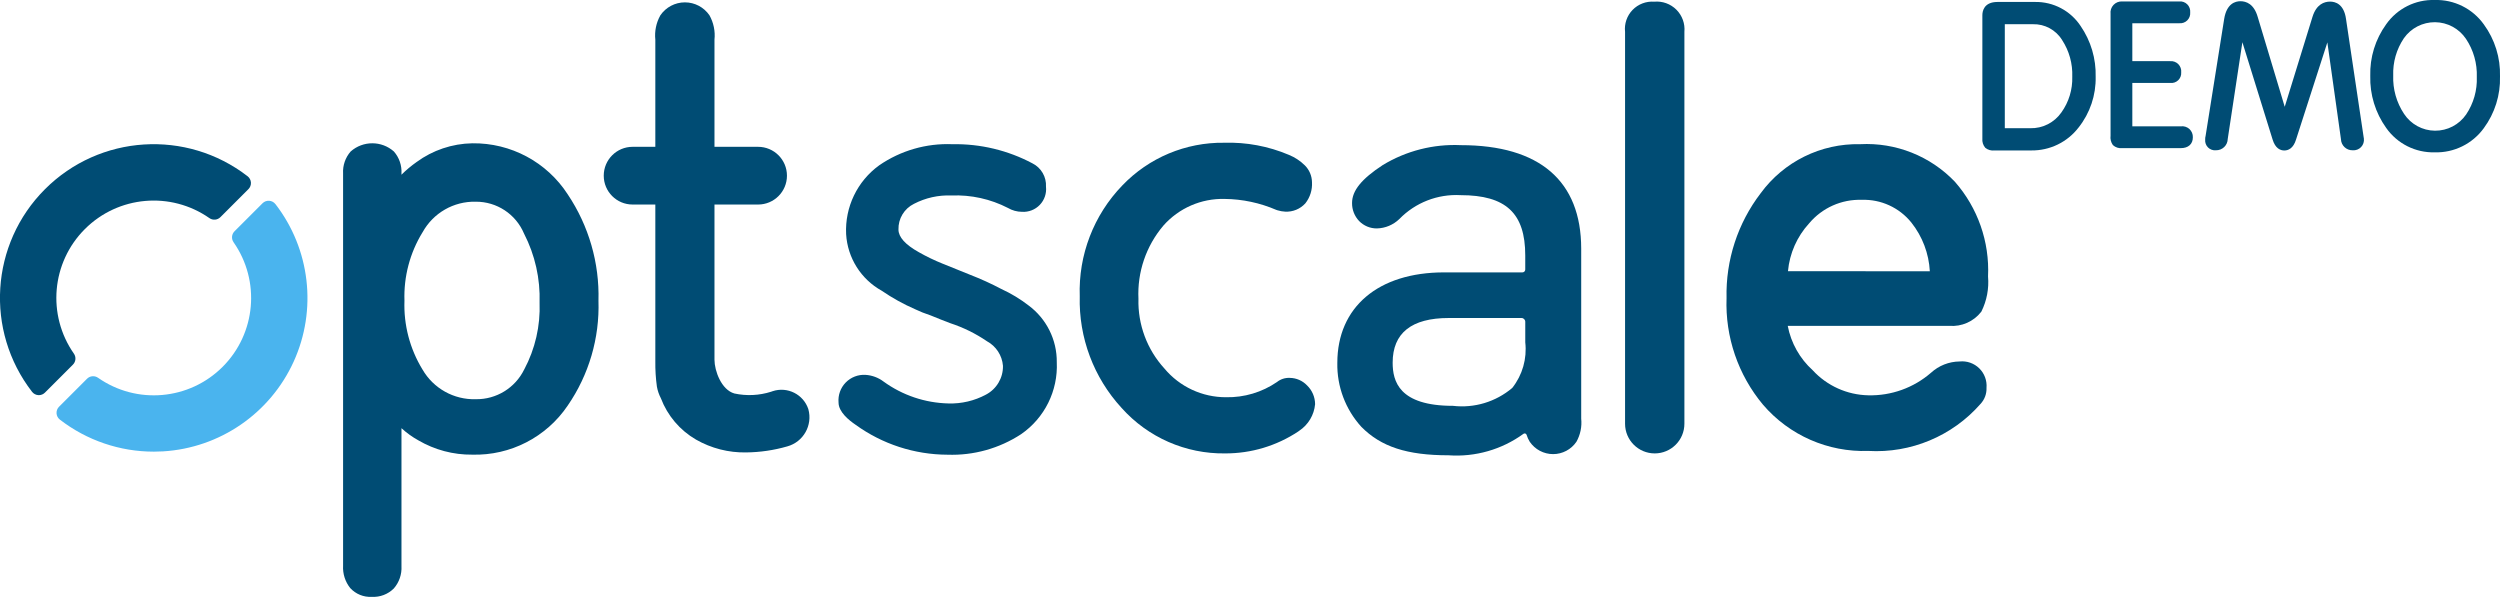
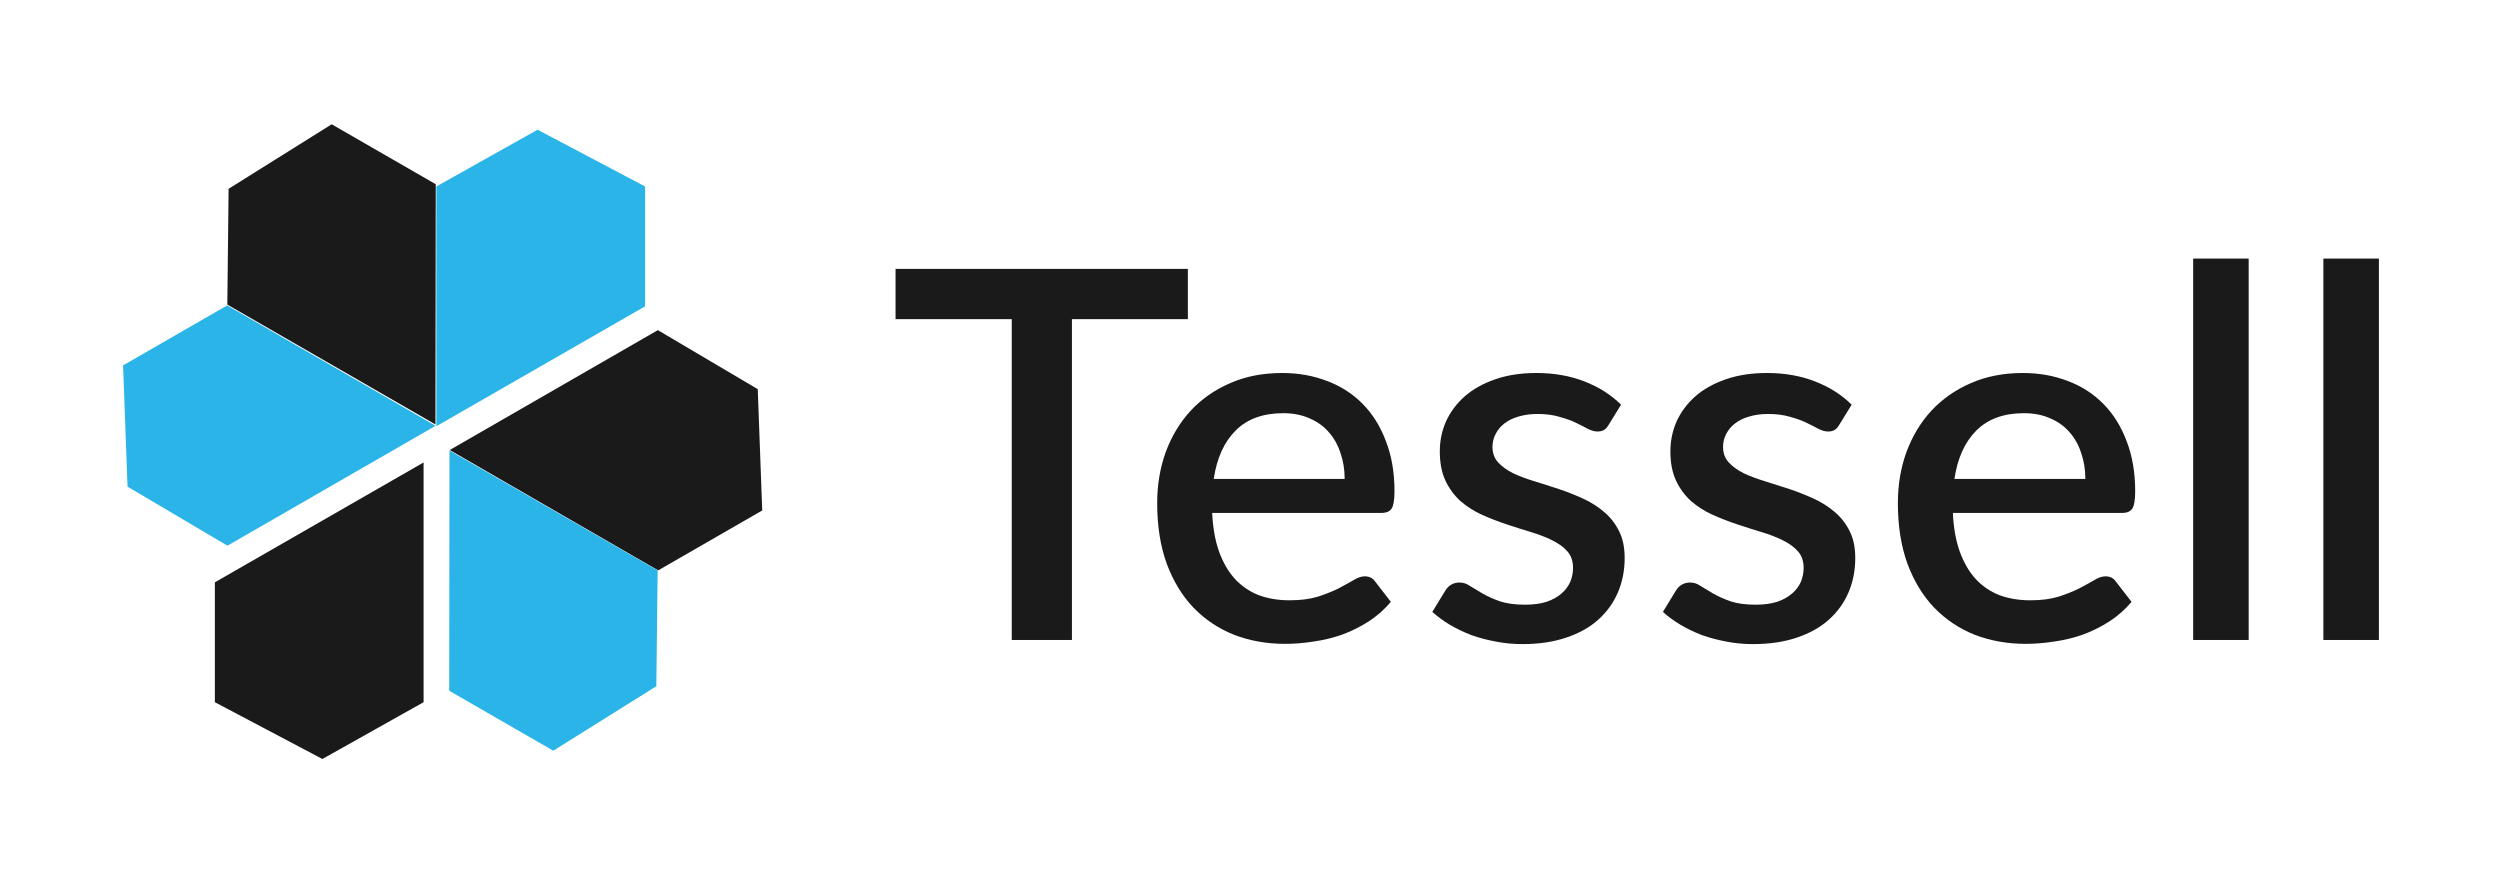
- <svg xmlns="http://www.w3.org/2000/svg" viewBox="0 0 129 30.798">
-   <defs>
-     <style>.a{fill:#004c74;}.b{fill:#4ab4ee;}</style>
-   </defs>
-   <path class="a" d="M53.071,15.759a7.21,7.21,0,0,0-1.402-.847,15.181,15.181,0,0,0-1.604-.731l-1.428-.577a10.056,10.056,0,0,1-1.224-.59c-.698-.389-1.052-.782-1.052-1.168a1.433,1.433,0,0,1,.801-1.329A3.85,3.85,0,0,1,49.096,10.087a5.853,5.853,0,0,1,2.911.642,1.454,1.454,0,0,0,.726.201A1.172,1.172,0,0,0,53.973,9.634a1.268,1.268,0,0,0-.694-1.202,8.455,8.455,0,0,0-4.132-.991,6.211,6.211,0,0,0-3.781,1.09,4.136,4.136,0,0,0-1.706,3.55,3.58,3.58,0,0,0,1.839,2.922,10.384,10.384,0,0,0,1.722.954l.379.166.422.153c.344.142.68.275,1.011.4a7.516,7.516,0,0,1,1.895.933,1.588,1.588,0,0,1,.825,1.266,1.641,1.641,0,0,1-.879,1.488,3.844,3.844,0,0,1-1.932.455,5.934,5.934,0,0,1-3.351-1.13,1.72,1.72,0,0,0-.927-.345,1.318,1.318,0,0,0-1.395,1.428c0,.488.542.918.877,1.145a8.13,8.13,0,0,0,4.744,1.547,6.516,6.516,0,0,0,3.802-1.061,4.272,4.272,0,0,0,1.838-3.711A3.601,3.601,0,0,0,53.071,15.759Z" />
-   <path class="a" d="M75.381,7.49a7.126,7.126,0,0,0-4.032,1.028c-1.095.717-1.583,1.32-1.583,1.956a1.328,1.328,0,0,0,.363.93,1.263,1.263,0,0,0,.92.383,1.725,1.725,0,0,0,1.156-.484,4.094,4.094,0,0,1,3.16-1.233c2.34,0,3.338.93,3.338,3.11v.73a.145.145,0,0,1-.145.145H74.514c-3.397,0-5.508,1.791-5.508,4.672A4.764,4.764,0,0,0,70.244,22.023c1.014,1.03,2.359,1.47,4.499,1.47a5.872,5.872,0,0,0,3.868-1.108.103.103,0,0,1,.161.053,1.518,1.518,0,0,0,.165.36,1.457,1.457,0,0,0,2.405 0,2.009,2.009,0,0,0,.248-1.196V12.831C81.589,9.337,79.442,7.49,75.381,7.49Zm3.128,8.919a.195.195,0,0,1,.195.195h0v1.06a3.21,3.21,0,0,1-.672,2.354,4.015,4.015,0,0,1-3.061.923c-2.788,0-3.11-1.272-3.11-2.228,0-1.529.974-2.304,2.897-2.304Z" />
-   <path class="a" d="M12.948,9.418a.443.443,0,0,0-.171-.322A7.929,7.929,0,0,0,1.654,20.218a.443.443,0,0,0,.322.171l.028.001A.443.443,0,0,0,2.318,20.26l1.445-1.445a.443.443,0,0,0,.05-.567,5.022,5.022,0,0,1,6.993-6.993.443.443,0,0,0,.567-.05l1.445-1.445A.443.443,0,0,0,12.948,9.418Z" />
-   <path class="b" d="M14.21,10.53a.443.443,0,0,0-.663-.042l-1.445,1.445a.443.443,0,0,0-.05.567A5.022,5.022,0,0,1,5.058,19.493a.443.443,0,0,0-.567.05L3.046,20.988a.443.443,0,0,0,.042.663,7.93,7.93,0,0,0,4.853,1.654q.235,0,.471-.014a7.929,7.929,0,0,0,5.798-12.763Z" />
-   <path class="a" d="M29.298,10.034l-0-0A5.77,5.77,0,0,0,24.368,7.394a5.007,5.007,0,0,0-2.874.968l-.005.004a5.979,5.979,0,0,0-.773.649V8.952a1.588,1.588,0,0,0-.39-1.134,1.681,1.681,0,0,0-2.233,0,1.588,1.588,0,0,0-.39,1.134V29.189a1.7,1.7,0,0,0,.369,1.156,1.408,1.408,0,0,0,1.112.453,1.497,1.497,0,0,0,1.135-.431,1.614,1.614,0,0,0,.397-1.153V22.095a4.581,4.581,0,0,0,.871.627,5.405,5.405,0,0,0,2.781.738A5.752,5.752,0,0,0,29.294,20.927a9.019,9.019,0,0,0,1.587-5.411A9.374,9.374,0,0,0,29.298,10.034Zm-2.25,9.032A2.735,2.735,0,0,1,24.547,20.599a3.07,3.07,0,0,1-2.745-1.53l-.003-.005a6.368,6.368,0,0,1-.929-3.548,6.324,6.324,0,0,1,.929-3.523l.007-.01A3.05,3.05,0,0,1,24.547,10.408a2.684,2.684,0,0,1,2.491,1.641l.006.012A7.266,7.266,0,0,1,27.842,15.618a6.771,6.771,0,0,1-.791,3.444Z" />
-   <path class="a" d="M67.445,19.888l-.002-.002a1.248,1.248,0,0,0-.89-.387.985.985,0,0,0-.665.216,4.491,4.491,0,0,1-2.618.782,4.127,4.127,0,0,1-3.188-1.484,5.122,5.122,0,0,1-1.338-3.593,5.444,5.444,0,0,1,1.285-3.777,4.075,4.075,0,0,1,3.161-1.378,6.9,6.9,0,0,1,2.663.564.515.515,0,0,0,.073.024,1.597,1.597,0,0,0,.39.068,1.312,1.312,0,0,0,1.04-.428,1.611,1.611,0,0,0,.343-1.088,1.254,1.254,0,0,0-.364-.867A2.525,2.525,0,0,0,66.504,7.99a7.923,7.923,0,0,0-3.339-.624A7.139,7.139,0,0,0,57.913,9.568a7.831,7.831,0,0,0-2.198,5.721,8.186,8.186,0,0,0,2.161,5.762,7.03,7.03,0,0,0,5.342,2.345,6.778,6.778,0,0,0,3.777-1.135.519.519,0,0,0,.047-.035,1.846,1.846,0,0,0,.817-1.37A1.355,1.355,0,0,0,67.445,19.888Z" />
-   <path class="a" d="M85.357.087a1.408,1.408,0,0,0-1.504,1.558V21.865a1.531,1.531,0,0,0,3.062,0V1.646A1.432,1.432,0,0,0,85.357.087Z" />
-   <path class="a" d="M101.117,18.652a2.22,2.22,0,0,0-1.478.583A4.761,4.761,0,0,1,96.404,20.398,4.009,4.009,0,0,1,93.536,19.106a4.14,4.14,0,0,1-1.289-2.292h8.343a1.892,1.892,0,0,0,1.636-.719l.015-.021a3.409,3.409,0,0,0,.342-1.809,6.915,6.915,0,0,0-1.709-4.885,6.301,6.301,0,0,0-4.892-1.94,6.187,6.187,0,0,0-5.13,2.529,8.568,8.568,0,0,0-1.762,5.41,8.114,8.114,0,0,0,1.884,5.507,6.843,6.843,0,0,0,5.429,2.382,7.15,7.15,0,0,0,5.787-2.421,1.146,1.146,0,0,0,.314-.836,1.262,1.262,0,0,0-1.388-1.359Zm-8.858-4.657a4.227,4.227,0,0,1,1.089-2.467l.004-.004A3.4,3.4,0,0,1,96.061,10.311a3.15,3.15,0,0,1,2.568,1.176,4.428,4.428,0,0,1,.95,2.509Z" />
-   <path class="a" d="M41.711,21.113a1.46,1.46,0,0,0-1.845-.927q-.037.012-.073.026a3.694,3.694,0,0,1-1.898.092c-.675-.19-1.028-1.175-1.028-1.742V10.554h2.251a1.489,1.489,0,0,0,1.489-1.489h0a1.489,1.489,0,0,0-1.489-1.489H36.867V2.047A2.114,2.114,0,0,0,36.607.788a1.535,1.535,0,0,0-2.531,0,2.114,2.114,0,0,0-.261,1.259V7.576H32.642a1.489,1.489,0,0,0-1.489,1.489h0a1.489,1.489,0,0,0,1.489,1.489h1.173v8.089a8.642,8.642,0,0,0,.081,1.306,2.086,2.086,0,0,0,.206.602,4.183,4.183,0,0,0,1.81,2.131,5.018,5.018,0,0,0,2.594.663,7.925,7.925,0,0,0,2.121-.312,1.558,1.558,0,0,0,1.084-1.918Z" />
-   <path class="a" d="M112.524,6.519h-2.496V4.281h1.955a.512.512,0,0,0,.567-.548.526.526,0,0,0-.567-.577h-1.955V1.199h2.419a.517.517,0,0,0,.567-.558.521.521,0,0,0-.567-.567h-2.937a.575.575,0,0,0-.605.644V6.999a.682.682,0,0,0,.12.487.613.613,0,0,0,.486.158h3.015c.391,0,.625-.209.625-.558a.549.549,0,0,0-.625-.567Z" />
-   <path class="a" d="M105.006.101h-1.933c-.706,0-.783.48-.783.687v6.357a.642.642,0,0,0,.152.483.631.631,0,0,0,.476.135H104.814a3.028,3.028,0,0,0,2.442-1.185,4.074,4.074,0,0,0,.88-2.617,4.42,4.42,0,0,0-.773-2.615A2.768,2.768,0,0,0,105.006.101Zm1.923,3.859a3.005,3.005,0,0,1-.561,1.842,1.901,1.901,0,0,1-1.606.814h-1.314v-5.367h1.451a1.716,1.716,0,0,1,1.504.814,3.245,3.245,0,0,1,.526,1.897Z" />
-   <path class="a" d="M121.055.983c-.107-.783-.559-.9-.821-.9-.304,0-.708.136-.91.788l-1.432,4.64-1.394-4.636c-.192-.671-.591-.812-.893-.812-.259,0-.711.118-.838.917l-.958,6.032a.614.614,0,0,0-.022.193.507.507,0,0,0,.556.549.595.595,0,0,0,.608-.581l0-.003.756-4.992,1.556,5.012c.142.475.409.575.609.575.197,0,.464-.1.606-.571l1.614-5.007.701,4.992a.592.592,0,0,0,.604.576.539.539,0,0,0,.579-.607.354.354,0,0,0-.012-.071Z" />
-   <path class="a" d="M128.165,1.258A3.012,3.012,0,0,0,125.628,0a2.953,2.953,0,0,0-2.499,1.249,4.345,4.345,0,0,0-.823,2.667,4.406,4.406,0,0,0,.823,2.687A2.967,2.967,0,0,0,125.628,7.861a3.028,3.028,0,0,0,2.536-1.247A4.293,4.293,0,0,0,129,3.945,4.338,4.338,0,0,0,128.165,1.258ZM127.803,3.974a3.244,3.244,0,0,1-.549,1.931,1.931,1.931,0,0,1-3.205-.029,3.351,3.351,0,0,1-.559-1.978,3.232,3.232,0,0,1,.549-1.923,1.944,1.944,0,0,1,3.205.029A3.329,3.329,0,0,1,127.803,3.974Z" />
+ <svg xmlns="http://www.w3.org/2000/svg" width="160" height="56" viewBox="0 0 126 40" fill="none">
+   <path fillRule="evenodd" clipRule="evenodd" d="M33.171 26.698L22.666 20.631L33.156 14.589L38.191 17.564L38.416 23.677L33.171 26.698Z" fill="#1a1a1a" />
+   <path fillRule="evenodd" clipRule="evenodd" d="M22.64 32.765L22.654 20.657L33.145 26.698L33.079 32.535L27.885 35.786L22.64 32.765Z" fill="#2AB4E7" />
+   <path fillRule="evenodd" clipRule="evenodd" d="M10.829 27.299L21.349 21.258V33.341L16.248 36.203L10.829 33.341V27.299Z" fill="#1a1a1a" />
+   <path fillRule="evenodd" clipRule="evenodd" d="M11.448 13.344L21.953 19.411L11.463 25.453L6.428 22.477L6.203 16.365L11.448 13.344Z" fill="#2AB4E7" />
+   <path fillRule="evenodd" clipRule="evenodd" d="M32.512 13.39L21.992 19.432L21.992 7.349L27.093 4.487L32.512 7.349L32.512 13.39Z" fill="#2AB4E7" />
+   <path fillRule="evenodd" clipRule="evenodd" d="M21.962 7.235L21.947 19.343L11.457 13.302L11.522 7.465L16.716 4.214L21.962 7.235Z" fill="#1a1a1a" />
+   <path d="M59.868 14.035H54.025V30.205H50.992V14.035H45.136V11.502H59.868V14.035Z" fill="#1a1a1a" />
+   <path d="M67.77 22.087C67.77 21.62 67.701 21.187 67.562 20.789C67.432 20.382 67.237 20.031 66.976 19.737C66.716 19.433 66.391 19.2 66 19.035C65.618 18.862 65.176 18.775 64.673 18.775C63.658 18.775 62.859 19.066 62.278 19.646C61.697 20.226 61.328 21.04 61.172 22.087H67.77ZM61.094 23.802C61.129 24.555 61.246 25.209 61.445 25.763C61.645 26.309 61.91 26.763 62.239 27.127C62.578 27.491 62.977 27.763 63.437 27.945C63.905 28.118 64.425 28.205 64.998 28.205C65.545 28.205 66.017 28.144 66.417 28.023C66.816 27.893 67.163 27.755 67.458 27.608C67.753 27.452 68.004 27.313 68.213 27.192C68.421 27.062 68.612 26.997 68.785 26.997C69.011 26.997 69.184 27.084 69.306 27.257L70.1 28.283C69.77 28.673 69.397 29.002 68.98 29.27C68.564 29.538 68.121 29.759 67.653 29.932C67.184 30.097 66.703 30.214 66.208 30.283C65.714 30.361 65.232 30.4 64.764 30.4C63.844 30.4 62.99 30.248 62.2 29.945C61.419 29.634 60.738 29.179 60.157 28.582C59.584 27.984 59.133 27.244 58.804 26.361C58.483 25.477 58.322 24.46 58.322 23.308C58.322 22.39 58.465 21.533 58.752 20.737C59.047 19.94 59.463 19.247 60.001 18.659C60.547 18.07 61.207 17.607 61.979 17.269C62.76 16.922 63.64 16.749 64.621 16.749C65.436 16.749 66.191 16.884 66.885 17.152C67.579 17.412 68.178 17.797 68.681 18.308C69.184 18.819 69.575 19.447 69.852 20.191C70.139 20.927 70.282 21.767 70.282 22.711C70.282 23.144 70.234 23.434 70.139 23.581C70.043 23.728 69.87 23.802 69.618 23.802H61.094Z" fill="#1a1a1a" />
+   <path d="M81.077 19.36C81.007 19.481 80.929 19.568 80.842 19.62C80.756 19.672 80.647 19.698 80.517 19.698C80.37 19.698 80.209 19.654 80.036 19.568C79.862 19.473 79.658 19.369 79.424 19.256C79.19 19.143 78.912 19.044 78.591 18.957C78.279 18.862 77.91 18.814 77.485 18.814C77.138 18.814 76.821 18.858 76.535 18.944C76.257 19.022 76.019 19.139 75.819 19.295C75.628 19.442 75.481 19.62 75.377 19.828C75.272 20.027 75.221 20.243 75.221 20.477C75.221 20.789 75.316 21.048 75.507 21.256C75.698 21.464 75.949 21.646 76.262 21.802C76.574 21.949 76.93 22.083 77.329 22.204C77.728 22.326 78.136 22.456 78.552 22.594C78.968 22.733 79.376 22.893 79.775 23.075C80.174 23.256 80.53 23.482 80.842 23.75C81.155 24.01 81.406 24.33 81.597 24.711C81.788 25.084 81.883 25.538 81.883 26.075C81.883 26.698 81.771 27.274 81.545 27.802C81.32 28.331 80.99 28.79 80.556 29.179C80.122 29.569 79.58 29.872 78.929 30.088C78.287 30.305 77.55 30.413 76.717 30.413C76.257 30.413 75.81 30.37 75.377 30.283C74.951 30.205 74.544 30.097 74.153 29.958C73.772 29.811 73.412 29.638 73.073 29.439C72.743 29.24 72.448 29.023 72.188 28.79L72.839 27.724C72.917 27.595 73.013 27.495 73.125 27.426C73.247 27.348 73.394 27.309 73.568 27.309C73.75 27.309 73.928 27.369 74.101 27.491C74.284 27.603 74.492 27.729 74.726 27.867C74.969 28.006 75.26 28.136 75.598 28.257C75.936 28.369 76.357 28.426 76.86 28.426C77.277 28.426 77.637 28.378 77.94 28.283C78.244 28.179 78.496 28.041 78.695 27.867C78.895 27.694 79.042 27.499 79.138 27.283C79.233 27.058 79.281 26.82 79.281 26.569C79.281 26.231 79.185 25.954 78.995 25.737C78.804 25.521 78.548 25.335 78.227 25.179C77.914 25.023 77.554 24.884 77.147 24.763C76.747 24.642 76.34 24.512 75.923 24.373C75.507 24.235 75.095 24.075 74.687 23.893C74.288 23.711 73.928 23.482 73.607 23.204C73.294 22.919 73.043 22.577 72.852 22.178C72.661 21.771 72.566 21.278 72.566 20.698C72.566 20.169 72.67 19.667 72.878 19.191C73.095 18.715 73.407 18.295 73.815 17.931C74.231 17.567 74.739 17.282 75.338 17.074C75.945 16.858 76.643 16.749 77.433 16.749C78.326 16.749 79.138 16.892 79.866 17.178C80.595 17.464 81.207 17.853 81.701 18.347L81.077 19.36Z" fill="#1a1a1a" />
+   <path d="M92.699 19.36C92.629 19.481 92.551 19.568 92.464 19.62C92.378 19.672 92.269 19.698 92.139 19.698C91.992 19.698 91.831 19.654 91.657 19.568C91.484 19.473 91.28 19.369 91.046 19.256C90.812 19.143 90.534 19.044 90.213 18.957C89.901 18.862 89.532 18.814 89.107 18.814C88.76 18.814 88.443 18.858 88.157 18.944C87.879 19.022 87.641 19.139 87.441 19.295C87.25 19.442 87.103 19.62 86.999 19.828C86.894 20.027 86.842 20.243 86.842 20.477C86.842 20.789 86.938 21.048 87.129 21.256C87.32 21.464 87.571 21.646 87.883 21.802C88.196 21.949 88.552 22.083 88.951 22.204C89.35 22.326 89.757 22.456 90.174 22.594C90.59 22.733 90.998 22.893 91.397 23.075C91.796 23.256 92.152 23.482 92.464 23.75C92.777 24.01 93.028 24.33 93.219 24.711C93.41 25.084 93.505 25.538 93.505 26.075C93.505 26.698 93.393 27.274 93.167 27.802C92.942 28.331 92.612 28.79 92.178 29.179C91.744 29.569 91.202 29.872 90.551 30.088C89.909 30.305 89.172 30.413 88.339 30.413C87.879 30.413 87.432 30.37 86.999 30.283C86.573 30.205 86.166 30.097 85.775 29.958C85.394 29.811 85.034 29.638 84.695 29.439C84.365 29.24 84.07 29.023 83.81 28.79L84.461 27.724C84.539 27.595 84.634 27.495 84.747 27.426C84.869 27.348 85.016 27.309 85.19 27.309C85.372 27.309 85.55 27.369 85.723 27.491C85.905 27.603 86.114 27.729 86.348 27.867C86.591 28.006 86.882 28.136 87.22 28.257C87.558 28.369 87.979 28.426 88.482 28.426C88.899 28.426 89.259 28.378 89.562 28.283C89.866 28.179 90.118 28.041 90.317 27.867C90.517 27.694 90.664 27.499 90.76 27.283C90.855 27.058 90.903 26.82 90.903 26.569C90.903 26.231 90.807 25.954 90.616 25.737C90.425 25.521 90.17 25.335 89.849 25.179C89.536 25.023 89.176 24.884 88.769 24.763C88.369 24.642 87.962 24.512 87.545 24.373C87.129 24.235 86.717 24.075 86.309 23.893C85.91 23.711 85.55 23.482 85.229 23.204C84.916 22.919 84.665 22.577 84.474 22.178C84.283 21.771 84.188 21.278 84.188 20.698C84.188 20.169 84.292 19.667 84.5 19.191C84.717 18.715 85.029 18.295 85.437 17.931C85.853 17.567 86.361 17.282 86.96 17.074C87.567 16.858 88.265 16.749 89.055 16.749C89.948 16.749 90.76 16.892 91.488 17.178C92.217 17.464 92.829 17.853 93.323 18.347L92.699 19.36Z" fill="#1a1a1a" />
+   <path d="M105.101 22.087C105.101 21.62 105.032 21.187 104.893 20.789C104.763 20.382 104.568 20.031 104.308 19.737C104.047 19.433 103.722 19.2 103.332 19.035C102.95 18.862 102.507 18.775 102.004 18.775C100.989 18.775 100.191 19.066 99.61 19.646C99.028 20.226 98.659 21.04 98.503 22.087H105.101ZM98.425 23.802C98.46 24.555 98.577 25.209 98.777 25.763C98.976 26.309 99.241 26.763 99.57 27.127C99.909 27.491 100.308 27.763 100.768 27.945C101.236 28.118 101.757 28.205 102.329 28.205C102.876 28.205 103.349 28.144 103.748 28.023C104.147 27.893 104.494 27.755 104.789 27.608C105.084 27.452 105.336 27.313 105.544 27.192C105.752 27.062 105.943 26.997 106.116 26.997C106.342 26.997 106.516 27.084 106.637 27.257L107.431 28.283C107.101 28.673 106.728 29.002 106.312 29.27C105.895 29.538 105.453 29.759 104.984 29.932C104.516 30.097 104.034 30.214 103.54 30.283C103.045 30.361 102.564 30.4 102.095 30.4C101.176 30.4 100.321 30.248 99.531 29.945C98.751 29.634 98.07 29.179 97.488 28.582C96.916 27.984 96.465 27.244 96.135 26.361C95.814 25.477 95.653 24.46 95.653 23.308C95.653 22.39 95.796 21.533 96.083 20.737C96.378 19.94 96.794 19.247 97.332 18.659C97.879 18.07 98.538 17.607 99.31 17.269C100.091 16.922 100.972 16.749 101.952 16.749C102.768 16.749 103.522 16.884 104.216 17.152C104.911 17.412 105.509 17.797 106.012 18.308C106.516 18.819 106.906 19.447 107.184 20.191C107.47 20.927 107.613 21.767 107.613 22.711C107.613 23.144 107.565 23.434 107.47 23.581C107.374 23.728 107.201 23.802 106.949 23.802H98.425Z" fill="#1a1a1a" />
+   <path d="M113.333 10.982V30.205H110.535V10.982H113.333Z" fill="#1a1a1a" />
+   <path d="M119.896 10.982V30.205H117.098V10.982H119.896Z" fill="#1a1a1a" />
</svg>
